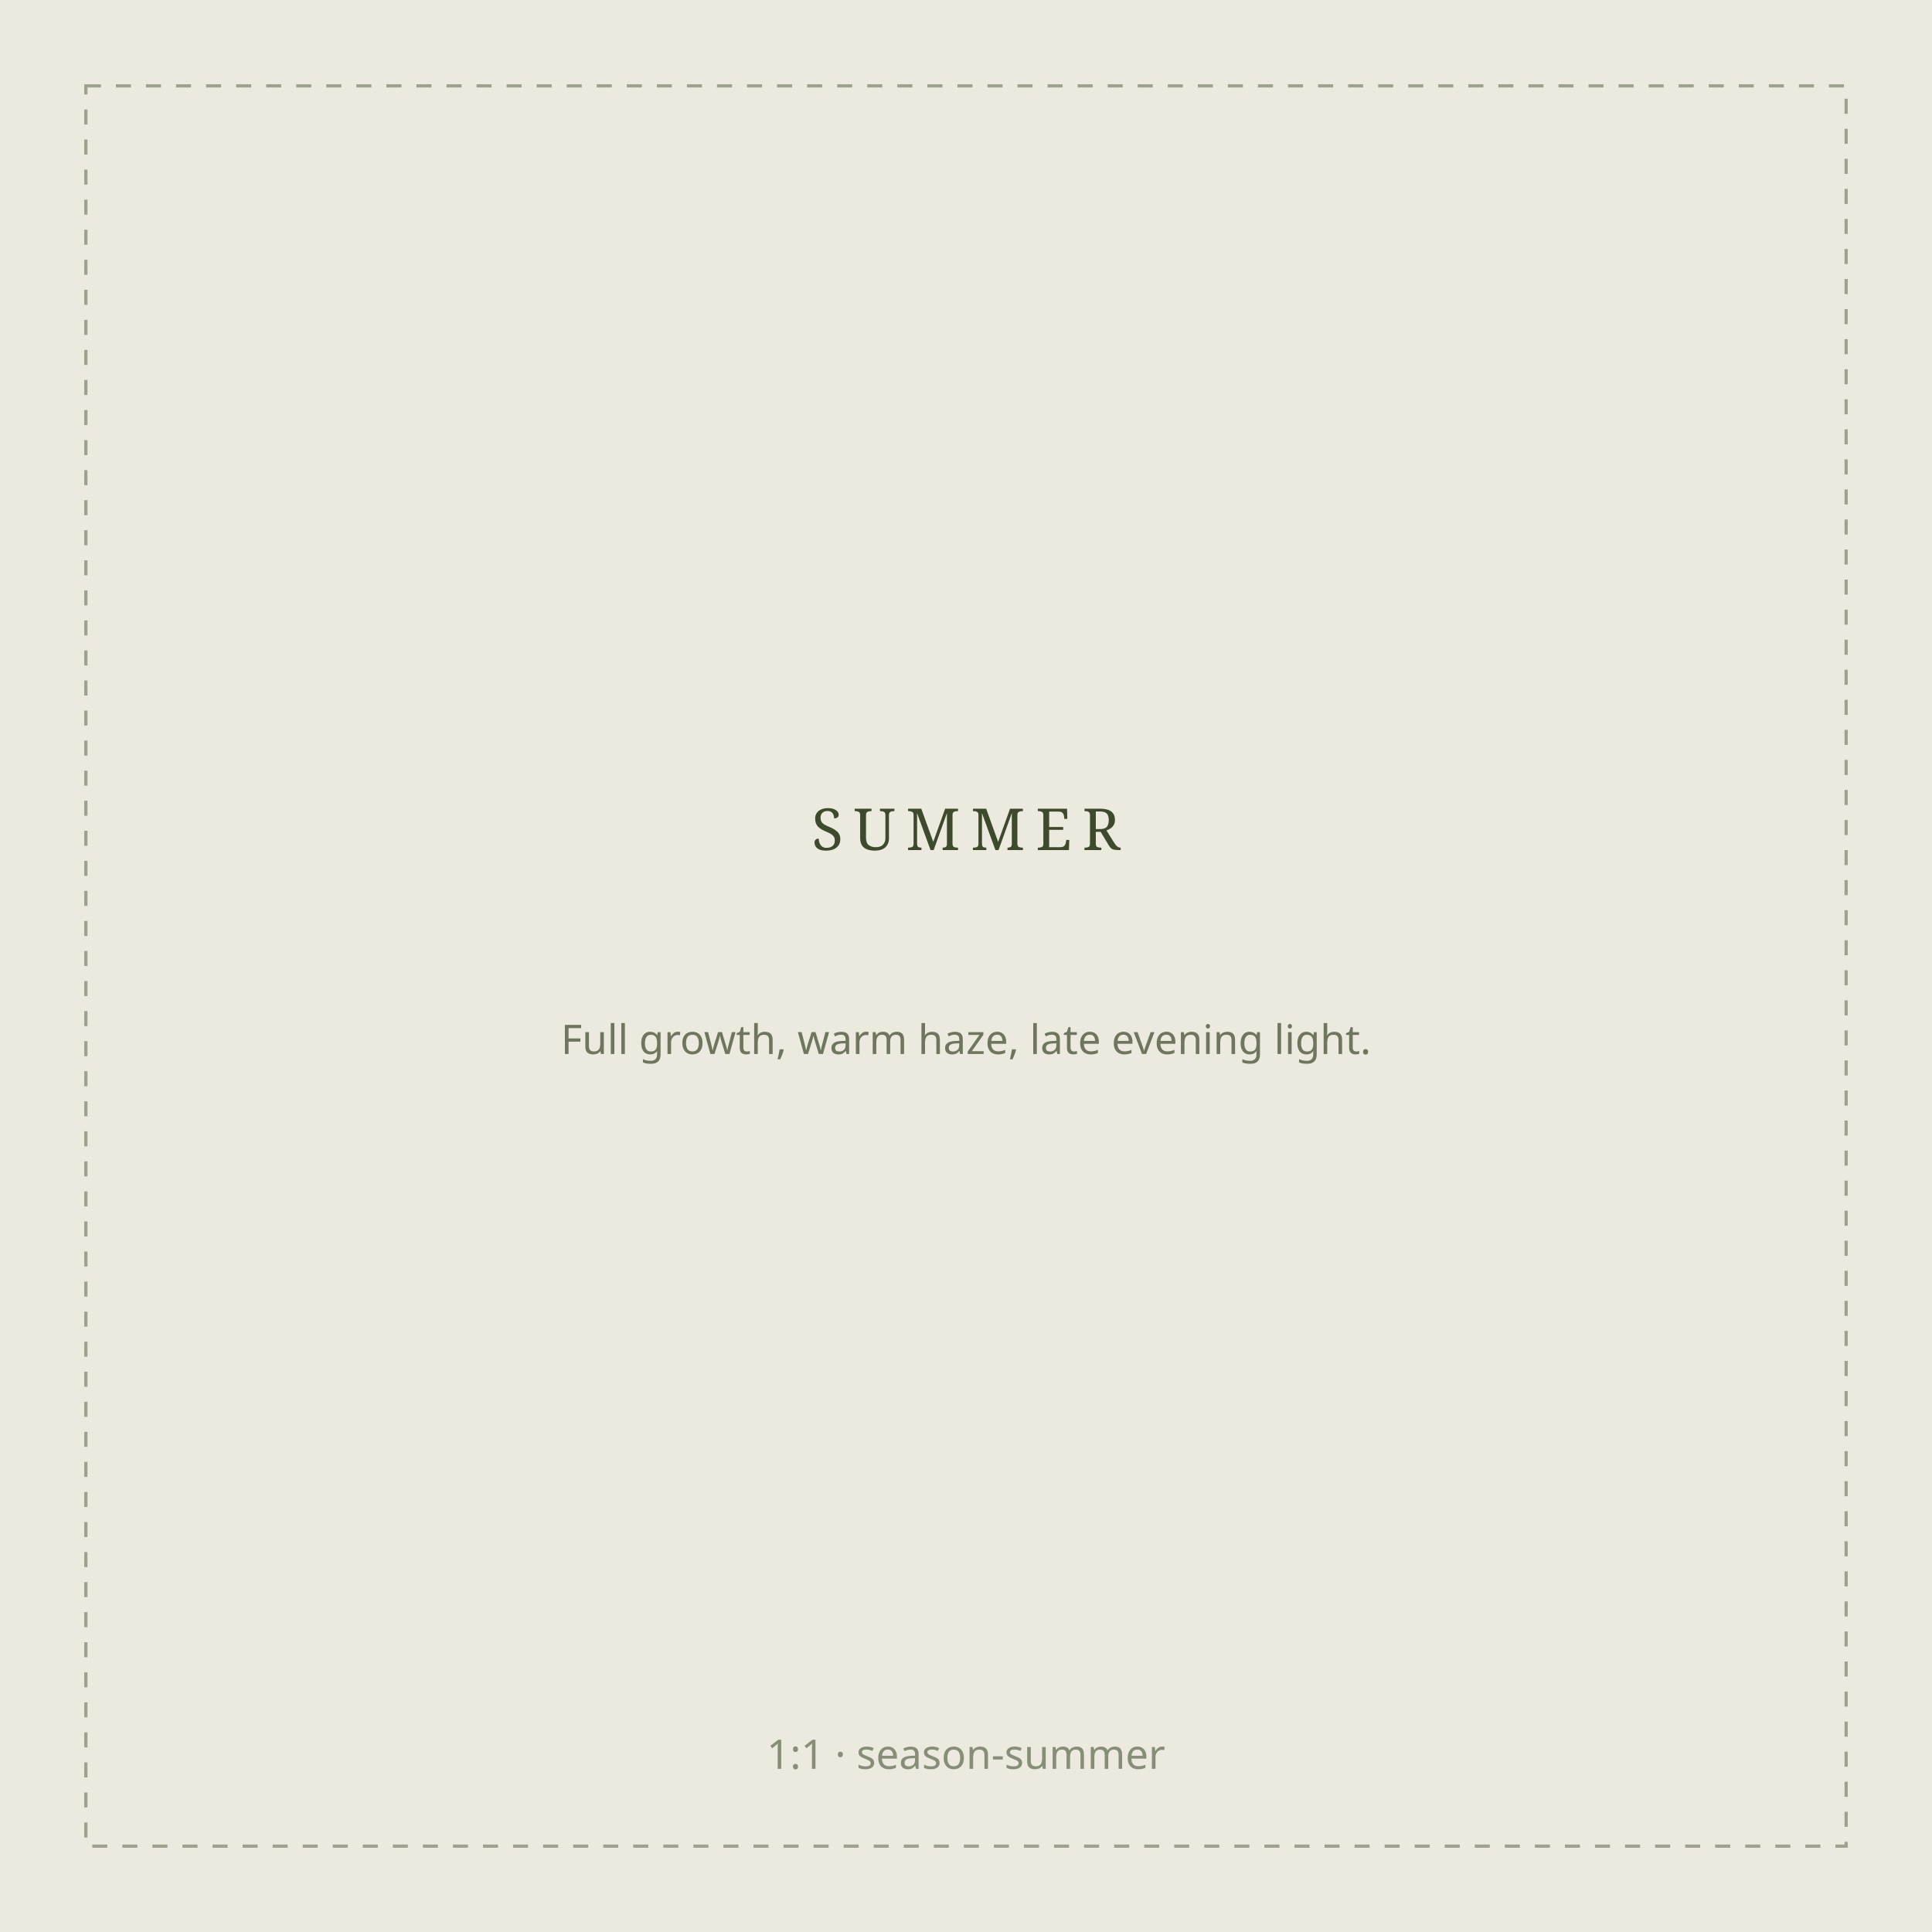
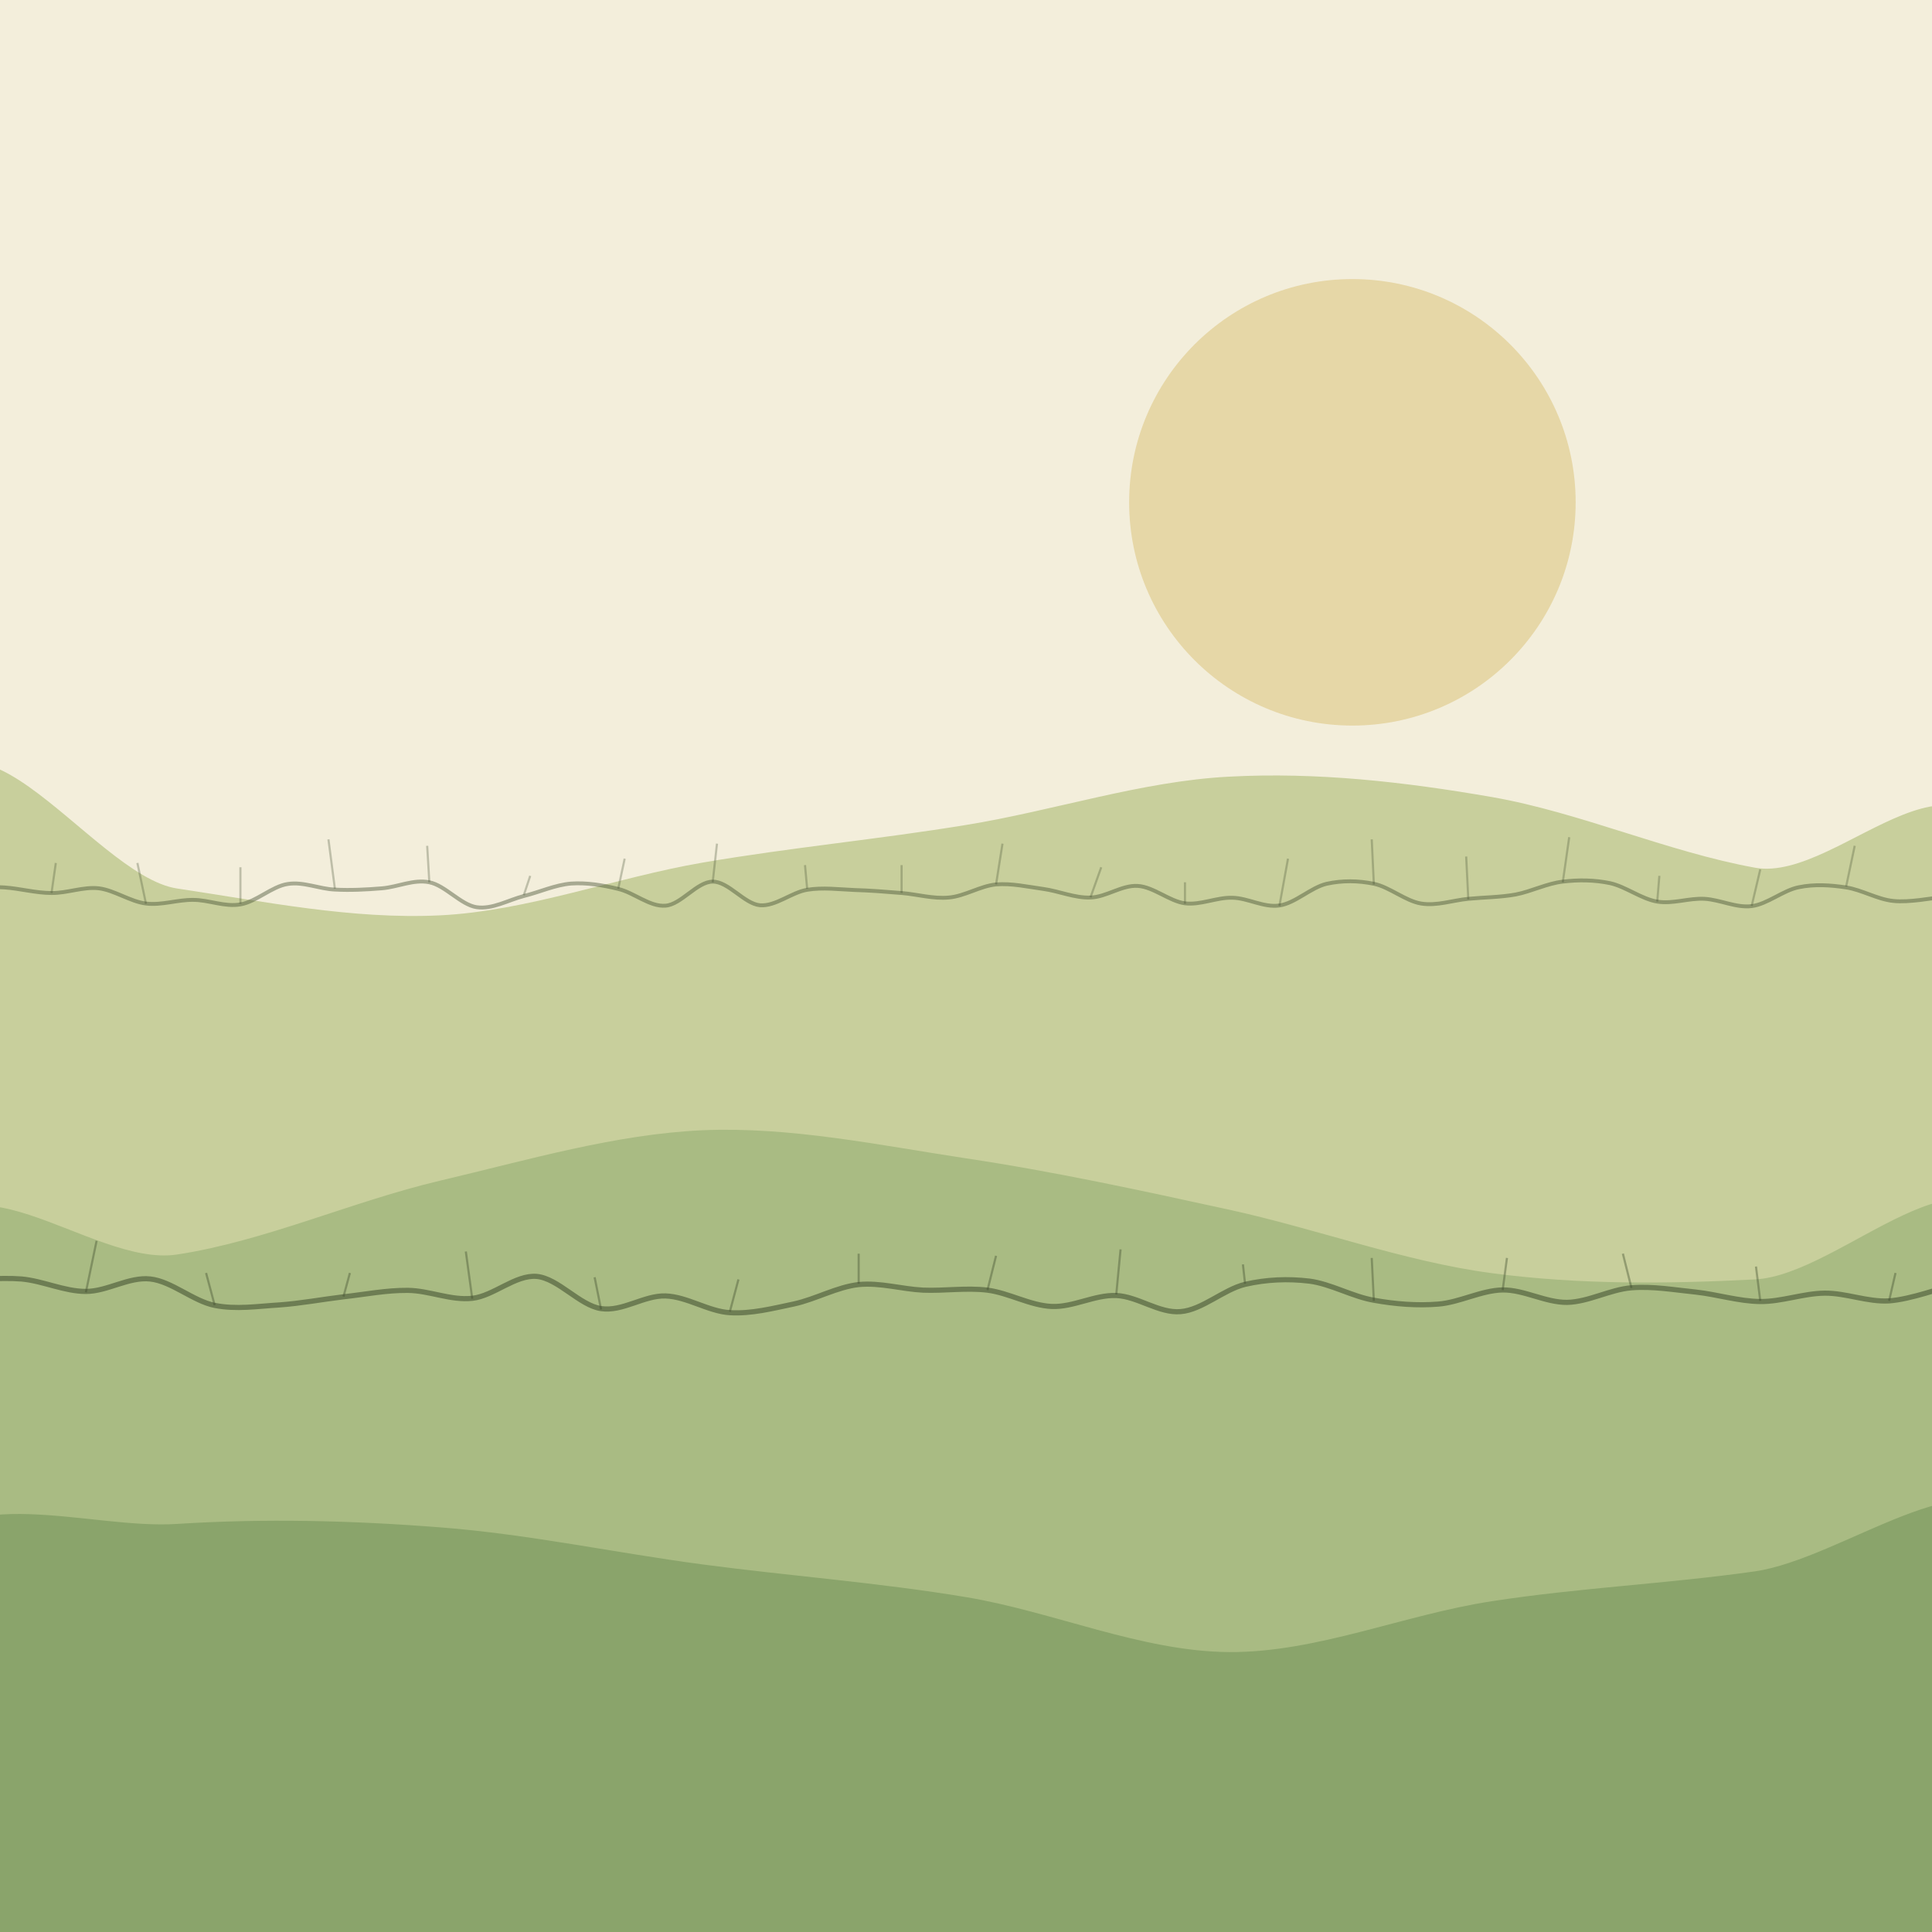
- <svg xmlns="http://www.w3.org/2000/svg" viewBox="0 0 900 900" width="900" height="900" role="img" aria-label="Placeholder: Summer">
-   <rect width="900" height="900" fill="#eceadf" />
-   <rect x="40" y="40" width="820" height="820" fill="none" stroke="rgba(61,74,44,0.45)" stroke-width="1.5" stroke-dasharray="7 7" />
-   <g font-family="Georgia, serif" text-anchor="middle">
-     <text x="50%" y="396" font-size="27" letter-spacing="4.9" fill="#3d4a2c">SUMMER</text>
-   </g>
-   <g font-family="system-ui, sans-serif" text-anchor="middle" fill="#3d4a2c" opacity="0.72">
-     <text x="50%" y="491" font-size="19">
-       <tspan x="50%" dy="0">Full growth, warm haze, late evening light.</tspan>
-     </text>
-     <text x="50%" y="824" font-size="19" opacity="0.8">1:1  ·  season-summer</text>
-   </g>
+ <svg xmlns="http://www.w3.org/2000/svg" viewBox="0 0 900 900" width="900" height="900" role="img" aria-label="Summer in the fields">
+   <rect width="900" height="900" fill="#f3eedb" />
+   <circle cx="630" cy="234" r="104" fill="#e2cf95" opacity="0.75" />
+   <path d="M -40.0 389.7 C -19.6 302.0 41.7 407.8 82.5 413.9 C 123.3 420.0 164.2 428.4 205.0 426.4 C 245.8 424.4 286.7 408.8 327.5 401.8 C 368.3 394.8 409.2 391.0 450.0 384.3 C 490.8 377.7 531.7 363.9 572.5 361.8 C 613.3 359.6 654.2 364.2 695.0 371.3 C 735.8 378.4 776.7 396.8 817.5 404.2 C 858.3 411.7 919.6 327.0 940.0 416.3 C 960.4 505.5 1103.3 852.7 940.0 940.0 C 776.7 1027.3 123.3 1031.7 -40.0 940.0 C -203.3 848.3 -60.4 477.4 -40.0 389.7 Z" fill="#c8cf9c" />
+   <path d="M -40.0 587.2 C -19.6 528.0 41.7 590.6 82.5 584.4 C 123.3 578.2 164.2 559.6 205.0 550.0 C 245.8 540.4 286.7 528.3 327.5 526.5 C 368.3 524.8 409.2 533.4 450.0 539.6 C 490.8 545.7 531.7 554.6 572.5 563.5 C 613.3 572.4 654.2 587.7 695.0 593.1 C 735.8 598.5 776.7 598.1 817.5 596.0 C 858.3 594.0 919.6 523.5 940.0 580.8 C 960.4 638.2 1103.3 880.1 940.0 940.0 C 776.7 999.9 123.3 998.8 -40.0 940.0 C -203.3 881.2 -60.4 646.5 -40.0 587.2 Z" fill="#a9bb83" />
+   <path d="M -40.0 727.5 C -19.6 689.2 41.7 712.6 82.5 709.9 C 123.3 707.3 164.2 708.3 205.0 711.5 C 245.8 714.6 286.7 723.4 327.5 728.8 C 368.3 734.2 409.2 737.2 450.0 744.0 C 490.8 750.8 531.7 769.3 572.5 769.6 C 613.3 769.9 654.2 752.1 695.0 745.9 C 735.8 739.6 776.7 737.8 817.5 732.0 C 858.3 726.1 919.6 676.1 940.0 710.8 C 960.4 745.5 1103.3 901.8 940.0 940.0 C 776.7 978.2 123.3 975.4 -40.0 940.0 C -203.3 904.6 -60.4 765.9 -40.0 727.5 Z" fill="#8aa46b" />
+   <path d="M -20.0 413.3 C -16.3 413.3 -5.3 413.0 2.0 413.4 C 9.3 413.9 16.7 416.0 24.0 416.0 C 31.3 416.1 38.7 413.0 46.0 413.8 C 53.3 414.7 60.7 420.0 68.0 420.9 C 75.3 421.8 82.7 419.1 90.0 419.2 C 97.3 419.2 104.7 422.6 112.0 421.3 C 119.3 420.1 126.7 412.9 134.0 411.8 C 141.3 410.6 148.7 414.1 156.0 414.4 C 163.3 414.8 170.7 414.4 178.0 413.8 C 185.3 413.2 192.7 409.5 200.0 411.0 C 207.3 412.4 214.7 421.5 222.0 422.6 C 229.3 423.7 236.7 419.3 244.0 417.4 C 251.3 415.6 258.7 412.2 266.0 411.6 C 273.3 411.1 280.7 412.3 288.0 414.1 C 295.3 415.8 302.7 422.5 310.0 421.9 C 317.3 421.4 324.7 410.7 332.0 410.7 C 339.3 410.6 346.7 421.0 354.0 421.7 C 361.3 422.3 368.7 415.7 376.0 414.5 C 383.3 413.3 390.7 414.3 398.0 414.6 C 405.3 414.8 412.7 415.4 420.0 416.0 C 427.3 416.6 434.7 418.8 442.0 418.1 C 449.3 417.5 456.7 412.7 464.0 412.0 C 471.3 411.4 478.7 413.1 486.0 414.1 C 493.3 415.1 500.7 418.4 508.0 418.1 C 515.3 417.9 522.7 412.2 530.0 412.7 C 537.3 413.1 544.7 419.8 552.0 420.8 C 559.3 421.7 566.7 418.0 574.0 418.2 C 581.3 418.3 588.7 422.9 596.0 421.8 C 603.3 420.8 610.7 413.4 618.0 411.7 C 625.3 410.1 632.7 410.2 640.0 411.7 C 647.3 413.2 654.7 419.7 662.0 420.9 C 669.3 422.1 676.7 419.4 684.0 418.7 C 691.3 418.0 698.7 418.0 706.0 416.7 C 713.3 415.3 720.7 411.5 728.0 410.7 C 735.3 409.8 742.7 409.9 750.0 411.4 C 757.3 413.0 764.7 418.8 772.0 420.0 C 779.3 421.2 786.7 418.3 794.0 418.7 C 801.3 419.1 808.7 423.0 816.0 422.1 C 823.3 421.2 830.7 414.7 838.0 413.3 C 845.3 411.8 852.7 412.3 860.0 413.4 C 867.3 414.5 874.7 419.0 882.0 419.7 C 889.3 420.5 900.3 418.3 904.0 418.0" fill="none" stroke="#3d4a2c" stroke-width="1.8" opacity="0.42" />
+   <line x1="-20" y1="413" x2="-20" y2="398" stroke="#3d4a2c" stroke-width="1" opacity="0.29" />
+   <line x1="24" y1="416" x2="26" y2="402" stroke="#3d4a2c" stroke-width="1" opacity="0.29" />
+   <line x1="68" y1="421" x2="64" y2="402" stroke="#3d4a2c" stroke-width="1" opacity="0.29" />
+   <line x1="112" y1="421" x2="112" y2="404" stroke="#3d4a2c" stroke-width="1" opacity="0.29" />
+   <line x1="156" y1="414" x2="153" y2="391" stroke="#3d4a2c" stroke-width="1" opacity="0.29" />
+   <line x1="200" y1="411" x2="199" y2="394" stroke="#3d4a2c" stroke-width="1" opacity="0.29" />
+   <line x1="244" y1="417" x2="247" y2="408" stroke="#3d4a2c" stroke-width="1" opacity="0.29" />
+   <line x1="288" y1="414" x2="291" y2="400" stroke="#3d4a2c" stroke-width="1" opacity="0.29" />
+   <line x1="332" y1="411" x2="334" y2="393" stroke="#3d4a2c" stroke-width="1" opacity="0.29" />
+   <line x1="376" y1="414" x2="375" y2="403" stroke="#3d4a2c" stroke-width="1" opacity="0.29" />
+   <line x1="420" y1="416" x2="420" y2="403" stroke="#3d4a2c" stroke-width="1" opacity="0.29" />
+   <line x1="464" y1="412" x2="467" y2="393" stroke="#3d4a2c" stroke-width="1" opacity="0.29" />
+   <line x1="508" y1="418" x2="513" y2="404" stroke="#3d4a2c" stroke-width="1" opacity="0.29" />
+   <line x1="552" y1="421" x2="552" y2="411" stroke="#3d4a2c" stroke-width="1" opacity="0.29" />
+   <line x1="596" y1="422" x2="600" y2="400" stroke="#3d4a2c" stroke-width="1" opacity="0.29" />
+   <line x1="640" y1="412" x2="639" y2="391" stroke="#3d4a2c" stroke-width="1" opacity="0.29" />
+   <line x1="684" y1="419" x2="683" y2="399" stroke="#3d4a2c" stroke-width="1" opacity="0.29" />
+   <line x1="728" y1="411" x2="731" y2="390" stroke="#3d4a2c" stroke-width="1" opacity="0.29" />
+   <line x1="772" y1="420" x2="773" y2="408" stroke="#3d4a2c" stroke-width="1" opacity="0.29" />
+   <line x1="816" y1="422" x2="820" y2="405" stroke="#3d4a2c" stroke-width="1" opacity="0.29" />
+   <line x1="860" y1="413" x2="864" y2="394" stroke="#3d4a2c" stroke-width="1" opacity="0.29" />
+   <line x1="904" y1="418" x2="907" y2="394" stroke="#3d4a2c" stroke-width="1" opacity="0.29" />
+   <path d="M -20.0 596.5 C -15.0 596.4 0.0 595.0 10.0 595.8 C 20.0 596.7 30.0 601.6 40.0 601.6 C 50.0 601.6 60.0 594.7 70.0 595.8 C 80.0 596.9 90.0 606.1 100.0 608.1 C 110.0 610.1 120.0 608.5 130.0 607.9 C 140.0 607.2 150.0 605.3 160.0 604.1 C 170.0 603.0 180.0 601.0 190.0 601.1 C 200.0 601.2 210.0 605.9 220.0 604.8 C 230.0 603.7 240.0 593.8 250.0 594.6 C 260.0 595.5 270.0 608.1 280.0 609.6 C 290.0 611.1 300.0 603.4 310.0 603.7 C 320.0 604.0 330.0 610.9 340.0 611.5 C 350.0 612.1 360.0 609.5 370.0 607.4 C 380.0 605.2 390.0 599.5 400.0 598.4 C 410.0 597.4 420.0 600.5 430.0 601.0 C 440.0 601.4 450.0 599.8 460.0 601.0 C 470.0 602.3 480.0 608.2 490.0 608.6 C 500.0 609.0 510.0 603.1 520.0 603.5 C 530.0 603.9 540.0 611.9 550.0 611.0 C 560.0 610.2 570.0 600.7 580.0 598.3 C 590.0 596.0 600.0 595.6 610.0 596.8 C 620.0 598.1 630.0 604.0 640.0 605.7 C 650.0 607.5 660.0 608.3 670.0 607.5 C 680.0 606.7 690.0 601.1 700.0 600.9 C 710.0 600.8 720.0 606.8 730.0 606.7 C 740.0 606.5 750.0 600.7 760.0 599.9 C 770.0 599.1 780.0 600.9 790.0 601.9 C 800.0 603.0 810.0 606.2 820.0 606.3 C 830.0 606.4 840.0 602.5 850.0 602.4 C 860.0 602.3 870.0 606.6 880.0 606.0 C 890.0 605.3 905.0 599.8 910.0 598.5" fill="none" stroke="#3d4a2c" stroke-width="2.4" opacity="0.55" />
+   <line x1="-20" y1="596" x2="-16" y2="584" stroke="#3d4a2c" stroke-width="1" opacity="0.39" />
+   <line x1="40" y1="602" x2="45" y2="578" stroke="#3d4a2c" stroke-width="1" opacity="0.39" />
+   <line x1="100" y1="608" x2="96" y2="593" stroke="#3d4a2c" stroke-width="1" opacity="0.39" />
+   <line x1="160" y1="604" x2="163" y2="593" stroke="#3d4a2c" stroke-width="1" opacity="0.39" />
+   <line x1="220" y1="605" x2="217" y2="583" stroke="#3d4a2c" stroke-width="1" opacity="0.39" />
+   <line x1="280" y1="610" x2="277" y2="595" stroke="#3d4a2c" stroke-width="1" opacity="0.39" />
+   <line x1="340" y1="611" x2="344" y2="596" stroke="#3d4a2c" stroke-width="1" opacity="0.39" />
+   <line x1="400" y1="598" x2="400" y2="584" stroke="#3d4a2c" stroke-width="1" opacity="0.39" />
+   <line x1="460" y1="601" x2="464" y2="585" stroke="#3d4a2c" stroke-width="1" opacity="0.39" />
+   <line x1="520" y1="603" x2="522" y2="582" stroke="#3d4a2c" stroke-width="1" opacity="0.39" />
+   <line x1="580" y1="598" x2="579" y2="589" stroke="#3d4a2c" stroke-width="1" opacity="0.39" />
+   <line x1="640" y1="606" x2="639" y2="586" stroke="#3d4a2c" stroke-width="1" opacity="0.39" />
+   <line x1="700" y1="601" x2="702" y2="586" stroke="#3d4a2c" stroke-width="1" opacity="0.39" />
+   <line x1="760" y1="600" x2="756" y2="584" stroke="#3d4a2c" stroke-width="1" opacity="0.39" />
+   <line x1="820" y1="606" x2="818" y2="590" stroke="#3d4a2c" stroke-width="1" opacity="0.39" />
+   <line x1="880" y1="606" x2="883" y2="593" stroke="#3d4a2c" stroke-width="1" opacity="0.39" />
</svg>
